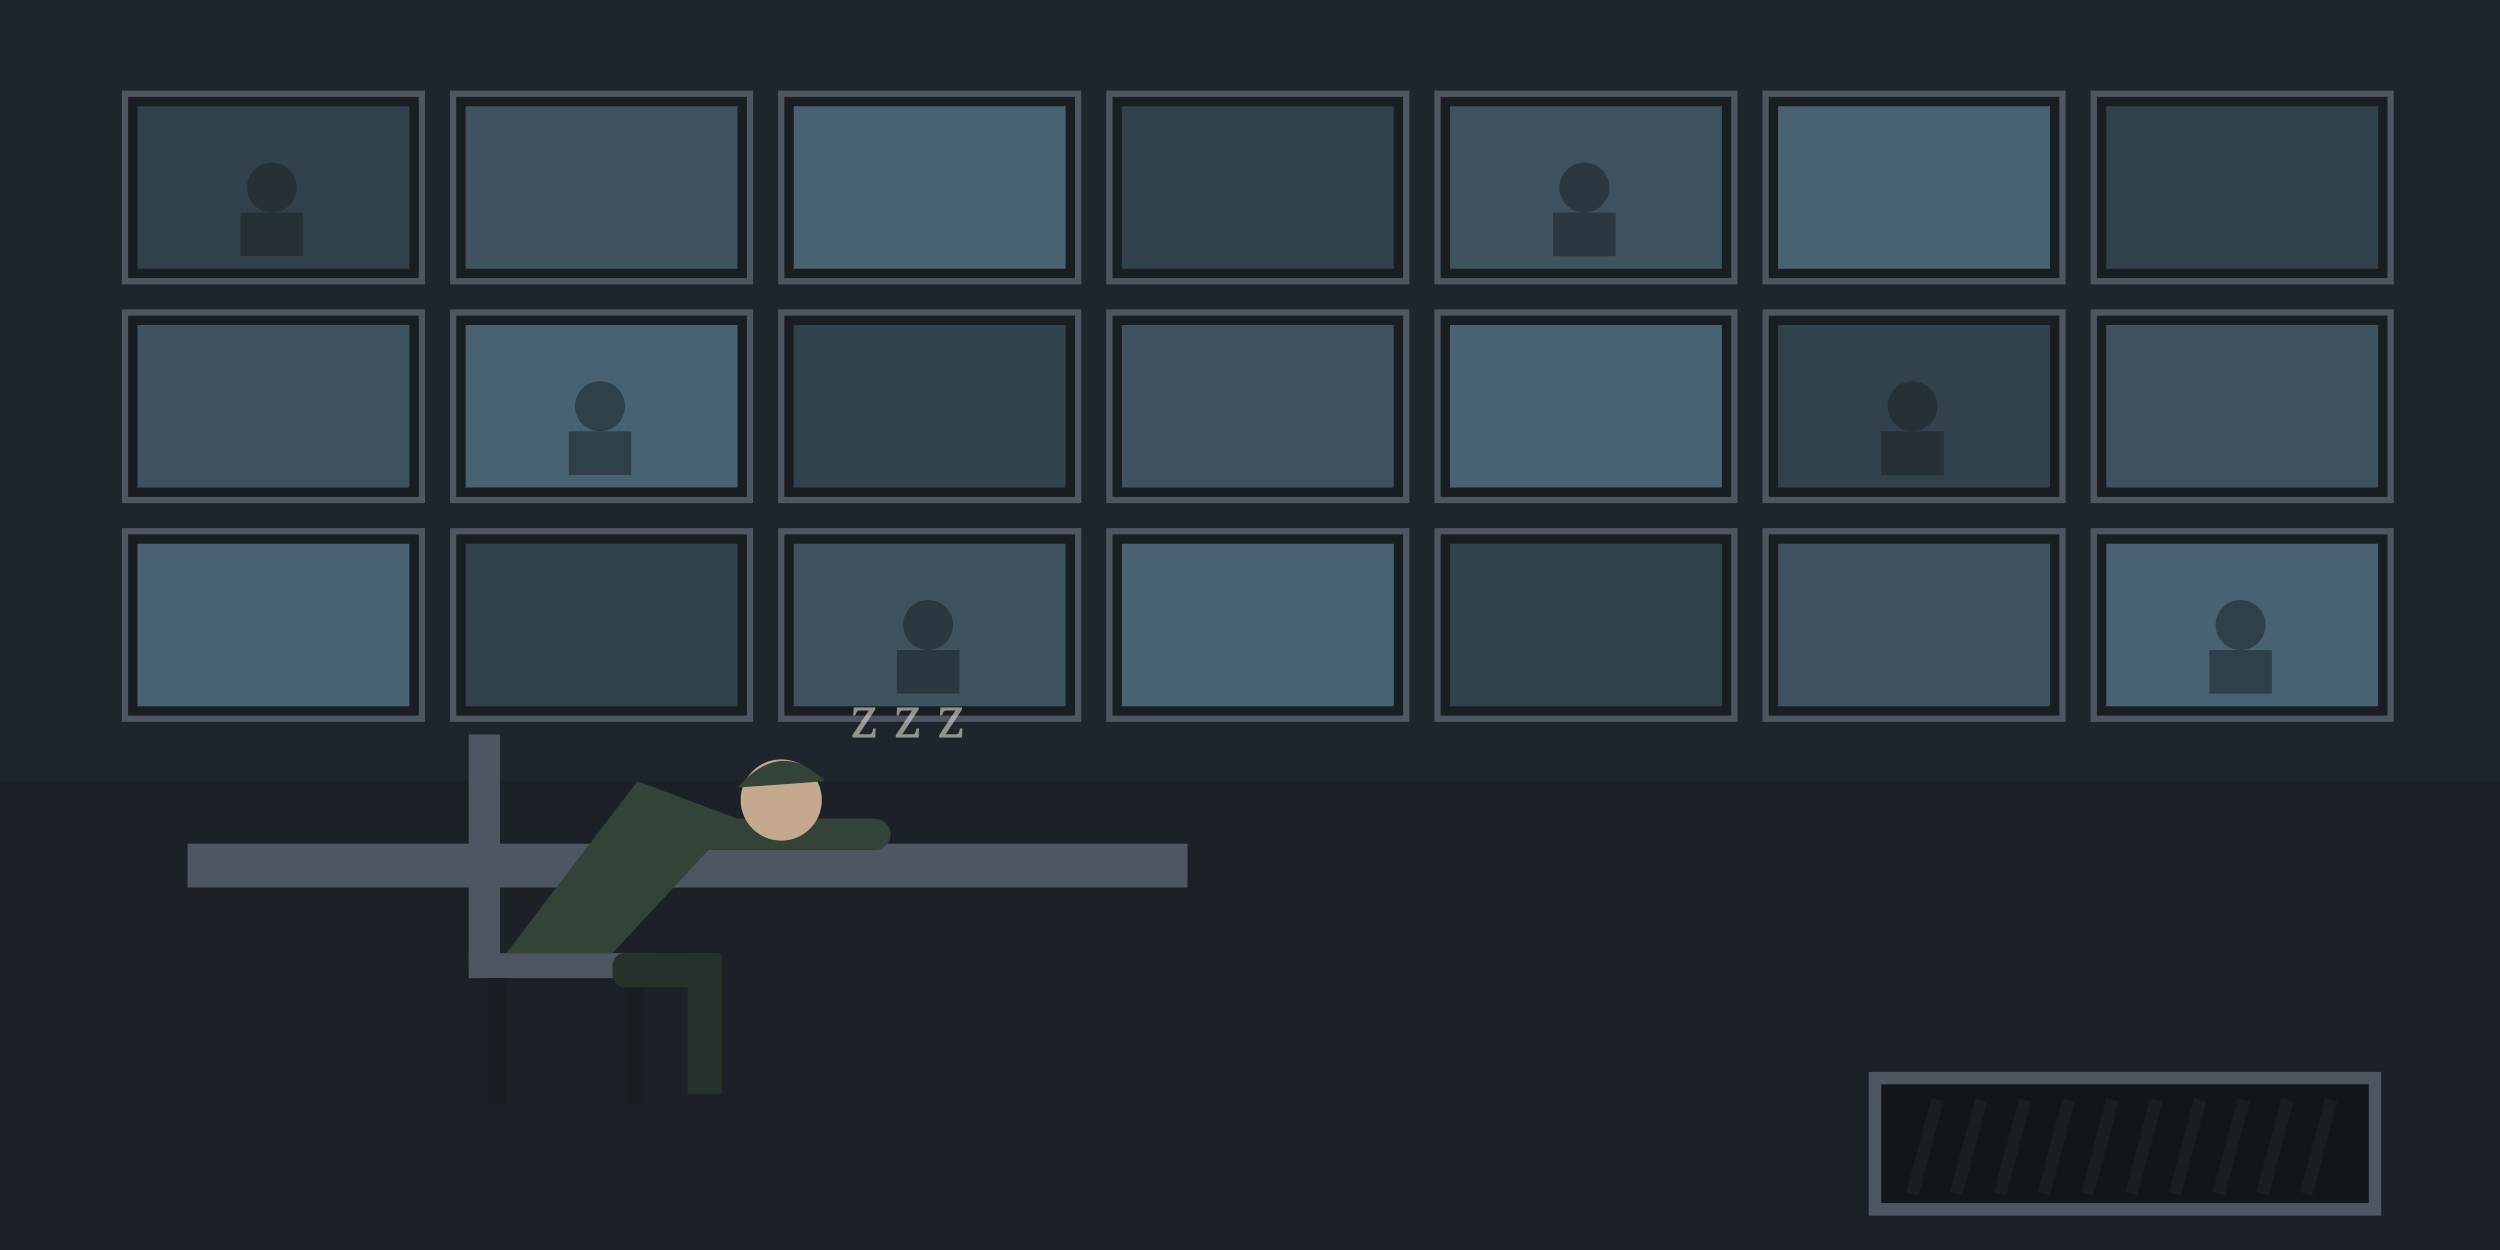
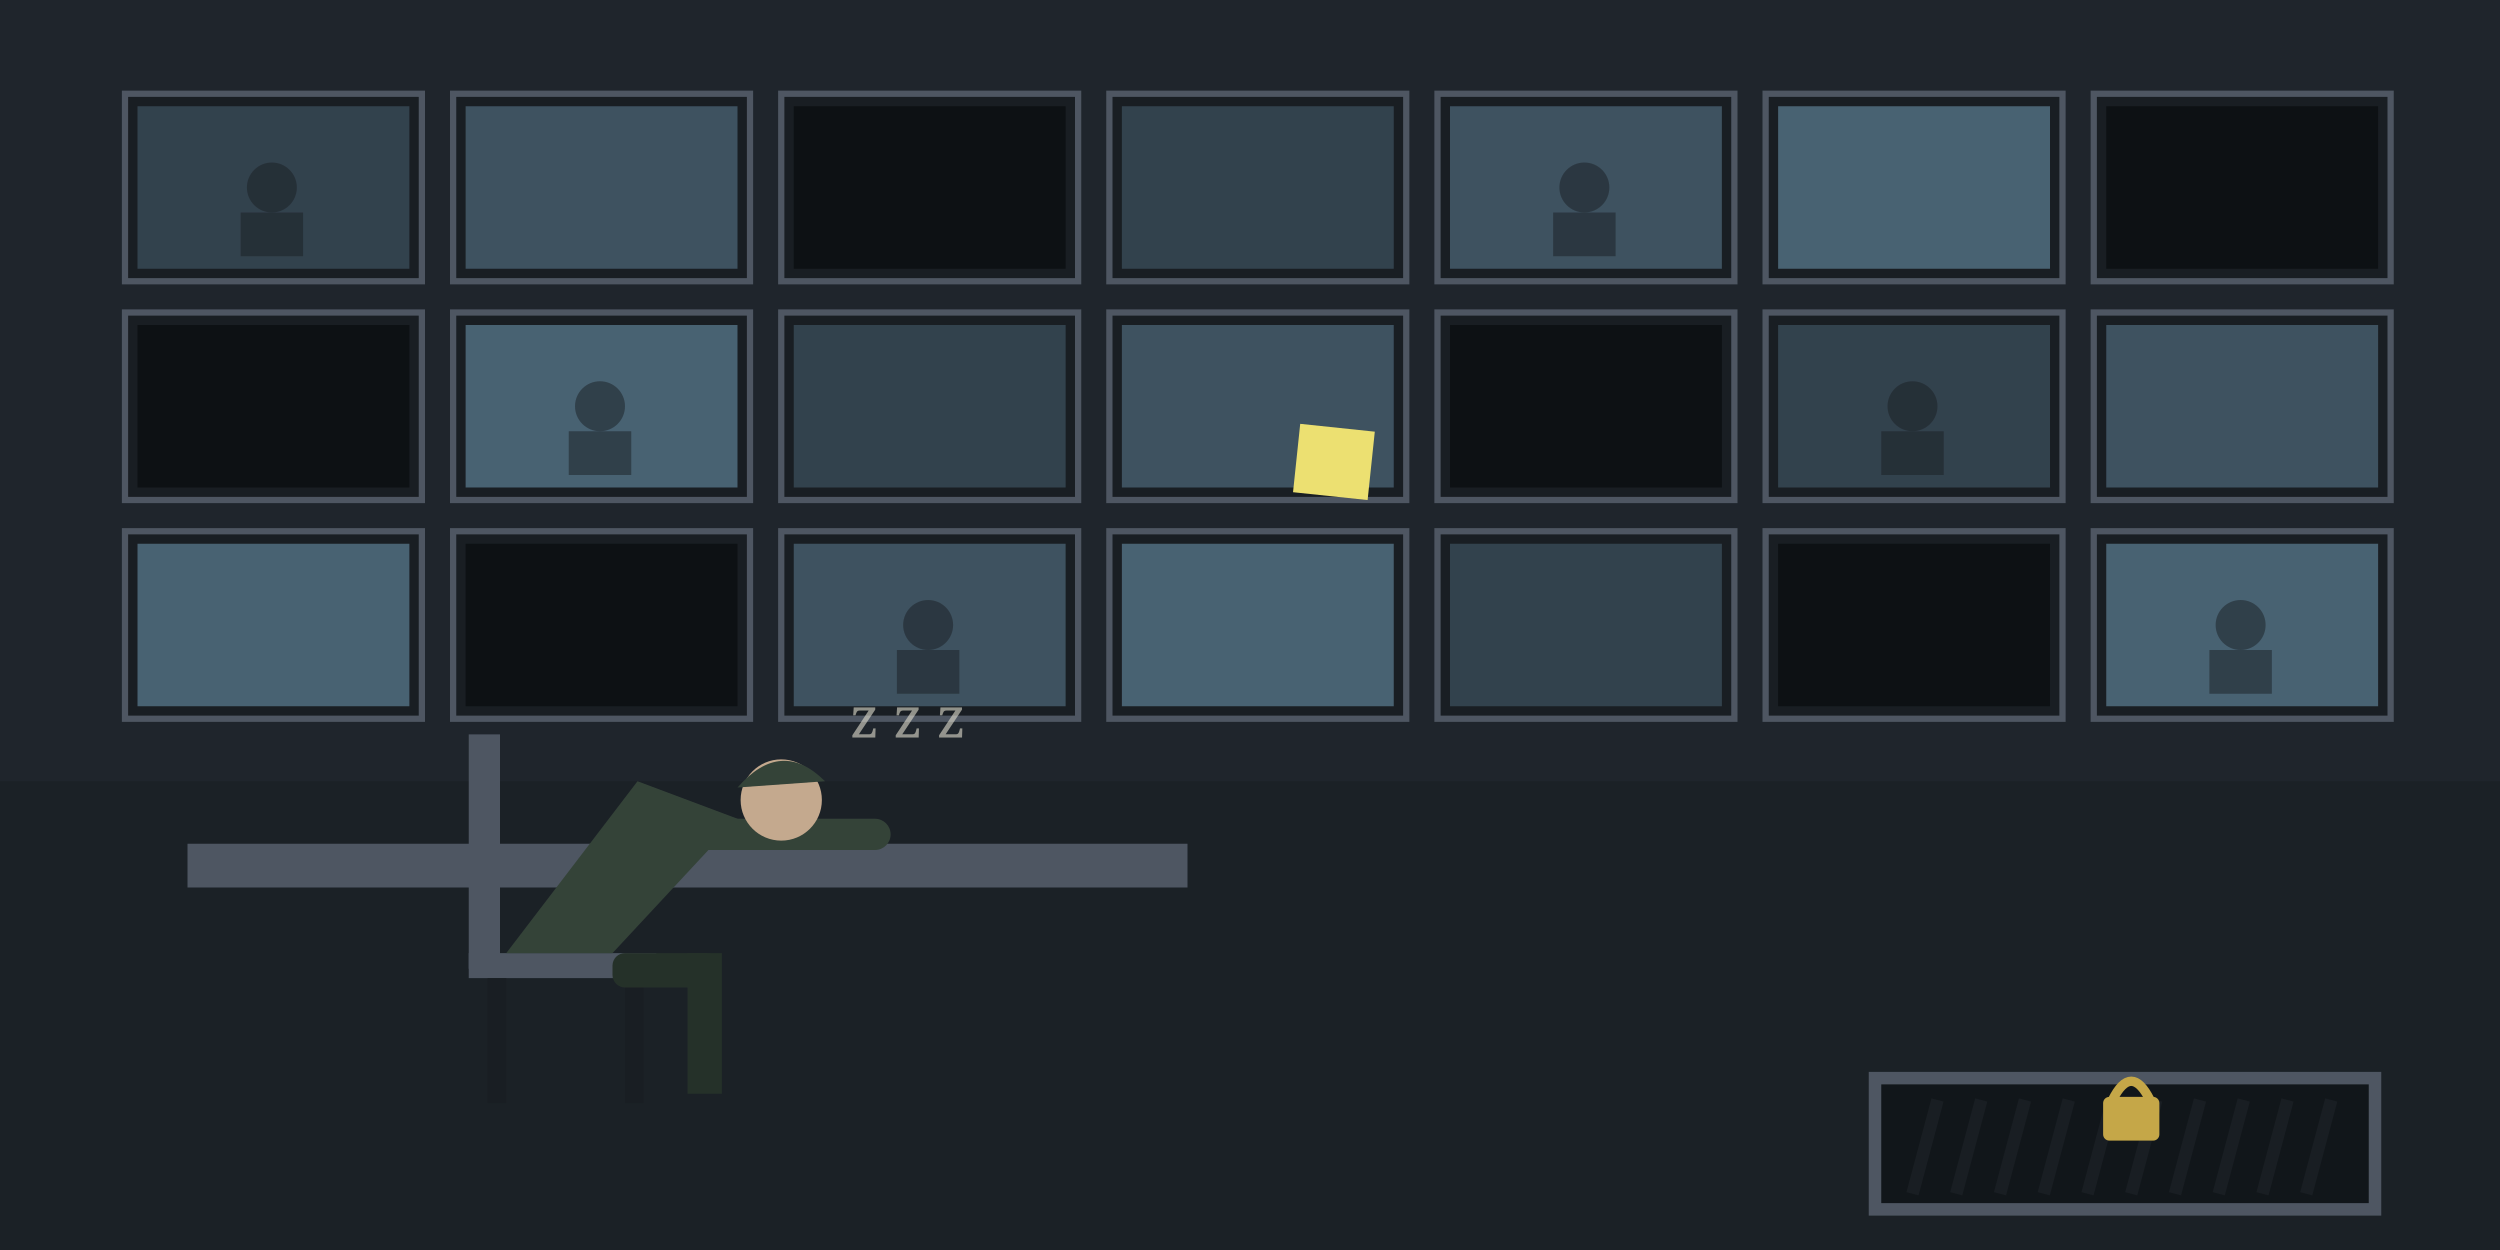
<svg xmlns="http://www.w3.org/2000/svg" viewBox="0 0 800 400" width="800" height="400">
  <defs />
  <rect width="800" height="400" fill="#181c22" />
  <rect x="40" y="30" width="95" height="60" fill="#121418" stroke="#4a505b" stroke-width="2" />
  <rect x="44" y="34" width="87" height="52" fill="#5f8299" opacity="0.35" />
  <circle cx="87" cy="60" r="8" fill="#121418" opacity="0.5" />
  <rect x="77" y="68" width="20" height="14" fill="#121418" opacity="0.5" />
  <rect x="145" y="30" width="95" height="60" fill="#121418" stroke="#4a505b" stroke-width="2" />
  <rect x="149" y="34" width="87" height="52" fill="#5f8299" opacity="0.5" />
  <rect x="250" y="30" width="95" height="60" fill="#121418" stroke="#4a505b" stroke-width="2" />
-   <rect x="254" y="34" width="87" height="52" fill="#5f8299" opacity="0.65" />
+   <rect class="offline" x="254" y="34" width="87" height="52" fill="#050608" />
  <rect x="355" y="30" width="95" height="60" fill="#121418" stroke="#4a505b" stroke-width="2" />
  <rect x="359" y="34" width="87" height="52" fill="#5f8299" opacity="0.35" />
  <rect x="460" y="30" width="95" height="60" fill="#121418" stroke="#4a505b" stroke-width="2" />
  <rect x="464" y="34" width="87" height="52" fill="#5f8299" opacity="0.5" />
  <circle cx="507" cy="60" r="8" fill="#121418" opacity="0.5" />
  <rect x="497" y="68" width="20" height="14" fill="#121418" opacity="0.5" />
  <rect x="565" y="30" width="95" height="60" fill="#121418" stroke="#4a505b" stroke-width="2" />
  <rect x="569" y="34" width="87" height="52" fill="#5f8299" opacity="0.65" />
  <rect x="670" y="30" width="95" height="60" fill="#121418" stroke="#4a505b" stroke-width="2" />
-   <rect x="674" y="34" width="87" height="52" fill="#5f8299" opacity="0.35" />
+   <rect class="offline" x="674" y="34" width="87" height="52" fill="#050608" />
  <rect x="40" y="100" width="95" height="60" fill="#121418" stroke="#4a505b" stroke-width="2" />
-   <rect x="44" y="104" width="87" height="52" fill="#5f8299" opacity="0.5" />
+   <rect class="offline" x="44" y="104" width="87" height="52" fill="#050608" />
  <rect x="145" y="100" width="95" height="60" fill="#121418" stroke="#4a505b" stroke-width="2" />
  <rect x="149" y="104" width="87" height="52" fill="#5f8299" opacity="0.65" />
  <circle cx="192" cy="130" r="8" fill="#121418" opacity="0.5" />
  <rect x="182" y="138" width="20" height="14" fill="#121418" opacity="0.5" />
  <rect x="250" y="100" width="95" height="60" fill="#121418" stroke="#4a505b" stroke-width="2" />
  <rect x="254" y="104" width="87" height="52" fill="#5f8299" opacity="0.35" />
  <rect x="355" y="100" width="95" height="60" fill="#121418" stroke="#4a505b" stroke-width="2" />
  <rect x="359" y="104" width="87" height="52" fill="#5f8299" opacity="0.5" />
  <rect x="460" y="100" width="95" height="60" fill="#121418" stroke="#4a505b" stroke-width="2" />
-   <rect x="464" y="104" width="87" height="52" fill="#5f8299" opacity="0.65" />
+   <rect class="offline" x="464" y="104" width="87" height="52" fill="#050608" />
  <rect x="565" y="100" width="95" height="60" fill="#121418" stroke="#4a505b" stroke-width="2" />
  <rect x="569" y="104" width="87" height="52" fill="#5f8299" opacity="0.35" />
  <circle cx="612" cy="130" r="8" fill="#121418" opacity="0.5" />
  <rect x="602" y="138" width="20" height="14" fill="#121418" opacity="0.5" />
  <rect x="670" y="100" width="95" height="60" fill="#121418" stroke="#4a505b" stroke-width="2" />
  <rect x="674" y="104" width="87" height="52" fill="#5f8299" opacity="0.5" />
  <rect x="40" y="170" width="95" height="60" fill="#121418" stroke="#4a505b" stroke-width="2" />
  <rect x="44" y="174" width="87" height="52" fill="#5f8299" opacity="0.65" />
  <rect x="145" y="170" width="95" height="60" fill="#121418" stroke="#4a505b" stroke-width="2" />
-   <rect x="149" y="174" width="87" height="52" fill="#5f8299" opacity="0.35" />
+   <rect class="offline" x="149" y="174" width="87" height="52" fill="#050608" />
  <rect x="250" y="170" width="95" height="60" fill="#121418" stroke="#4a505b" stroke-width="2" />
  <rect x="254" y="174" width="87" height="52" fill="#5f8299" opacity="0.5" />
  <circle cx="297" cy="200" r="8" fill="#121418" opacity="0.5" />
  <rect x="287" y="208" width="20" height="14" fill="#121418" opacity="0.5" />
  <rect x="355" y="170" width="95" height="60" fill="#121418" stroke="#4a505b" stroke-width="2" />
  <rect x="359" y="174" width="87" height="52" fill="#5f8299" opacity="0.65" />
  <rect x="460" y="170" width="95" height="60" fill="#121418" stroke="#4a505b" stroke-width="2" />
  <rect x="464" y="174" width="87" height="52" fill="#5f8299" opacity="0.35" />
  <rect x="565" y="170" width="95" height="60" fill="#121418" stroke="#4a505b" stroke-width="2" />
-   <rect x="569" y="174" width="87" height="52" fill="#5f8299" opacity="0.5" />
+   <rect class="offline" x="569" y="174" width="87" height="52" fill="#050608" />
  <rect x="670" y="170" width="95" height="60" fill="#121418" stroke="#4a505b" stroke-width="2" />
  <rect x="674" y="174" width="87" height="52" fill="#5f8299" opacity="0.65" />
  <circle cx="717" cy="200" r="8" fill="#121418" opacity="0.5" />
  <rect x="707" y="208" width="20" height="14" fill="#121418" opacity="0.5" />
+   <rect x="415" y="134" width="24" height="22" fill="#f2e26b" transform="rotate(6 400 145)" />
  <rect y="250" width="800" height="150" fill="#14171c" />
  <rect x="60" y="270" width="320" height="14" fill="#4a505b" />
  <rect x="150" y="235" width="10" height="75" fill="#4a505b" />
  <rect x="150" y="305" width="60" height="8" fill="#4a505b" />
  <rect x="156" y="313" width="6" height="40" fill="#121418" />
  <rect x="200" y="313" width="6" height="40" fill="#121418" />
  <rect x="196" y="305" width="34" height="11" rx="4" fill="#1f281f" />
  <rect x="220" y="305" width="11" height="45" fill="#1f281f" />
  <path d="M 162 305 L 196 305 L 236 262 L 204 250 Z" fill="#2f3b2f" />
  <rect x="215" y="262" width="70" height="10" rx="5" fill="#2f3b2f" />
  <circle cx="250" cy="256" r="13" fill="#c8a88a" />
  <path d="M 236 252 Q 250 236 264 250 Z" fill="#2f3b2f" />
  <text x="272" y="236" font-family="Georgia, serif" font-size="18" fill="#e8e1cf" opacity="0.6">z z z</text>
  <rect x="600" y="345" width="160" height="42" fill="#0a0c0f" stroke="#4a505b" stroke-width="4" />
  <path d="M 620 352 L 612 382" stroke="#121418" stroke-width="4" />
  <path d="M 634 352 L 626 382" stroke="#121418" stroke-width="4" />
  <path d="M 648 352 L 640 382" stroke="#121418" stroke-width="4" />
  <path d="M 662 352 L 654 382" stroke="#121418" stroke-width="4" />
  <path d="M 676 352 L 668 382" stroke="#121418" stroke-width="4" />
  <path d="M 690 352 L 682 382" stroke="#121418" stroke-width="4" />
  <path d="M 704 352 L 696 382" stroke="#121418" stroke-width="4" />
  <path d="M 718 352 L 710 382" stroke="#121418" stroke-width="4" />
  <path d="M 732 352 L 724 382" stroke="#121418" stroke-width="4" />
  <path d="M 746 352 L 738 382" stroke="#121418" stroke-width="4" />
+   <path d="M 676 352 Q 682 340 688 352" fill="none" stroke="#c9a640" stroke-width="3" />
+   <rect x="673" y="351" width="18" height="14" rx="2" fill="#c9a640" />
  <rect width="800" height="400" fill="#8fb3cc" opacity="0.06" />
</svg>
